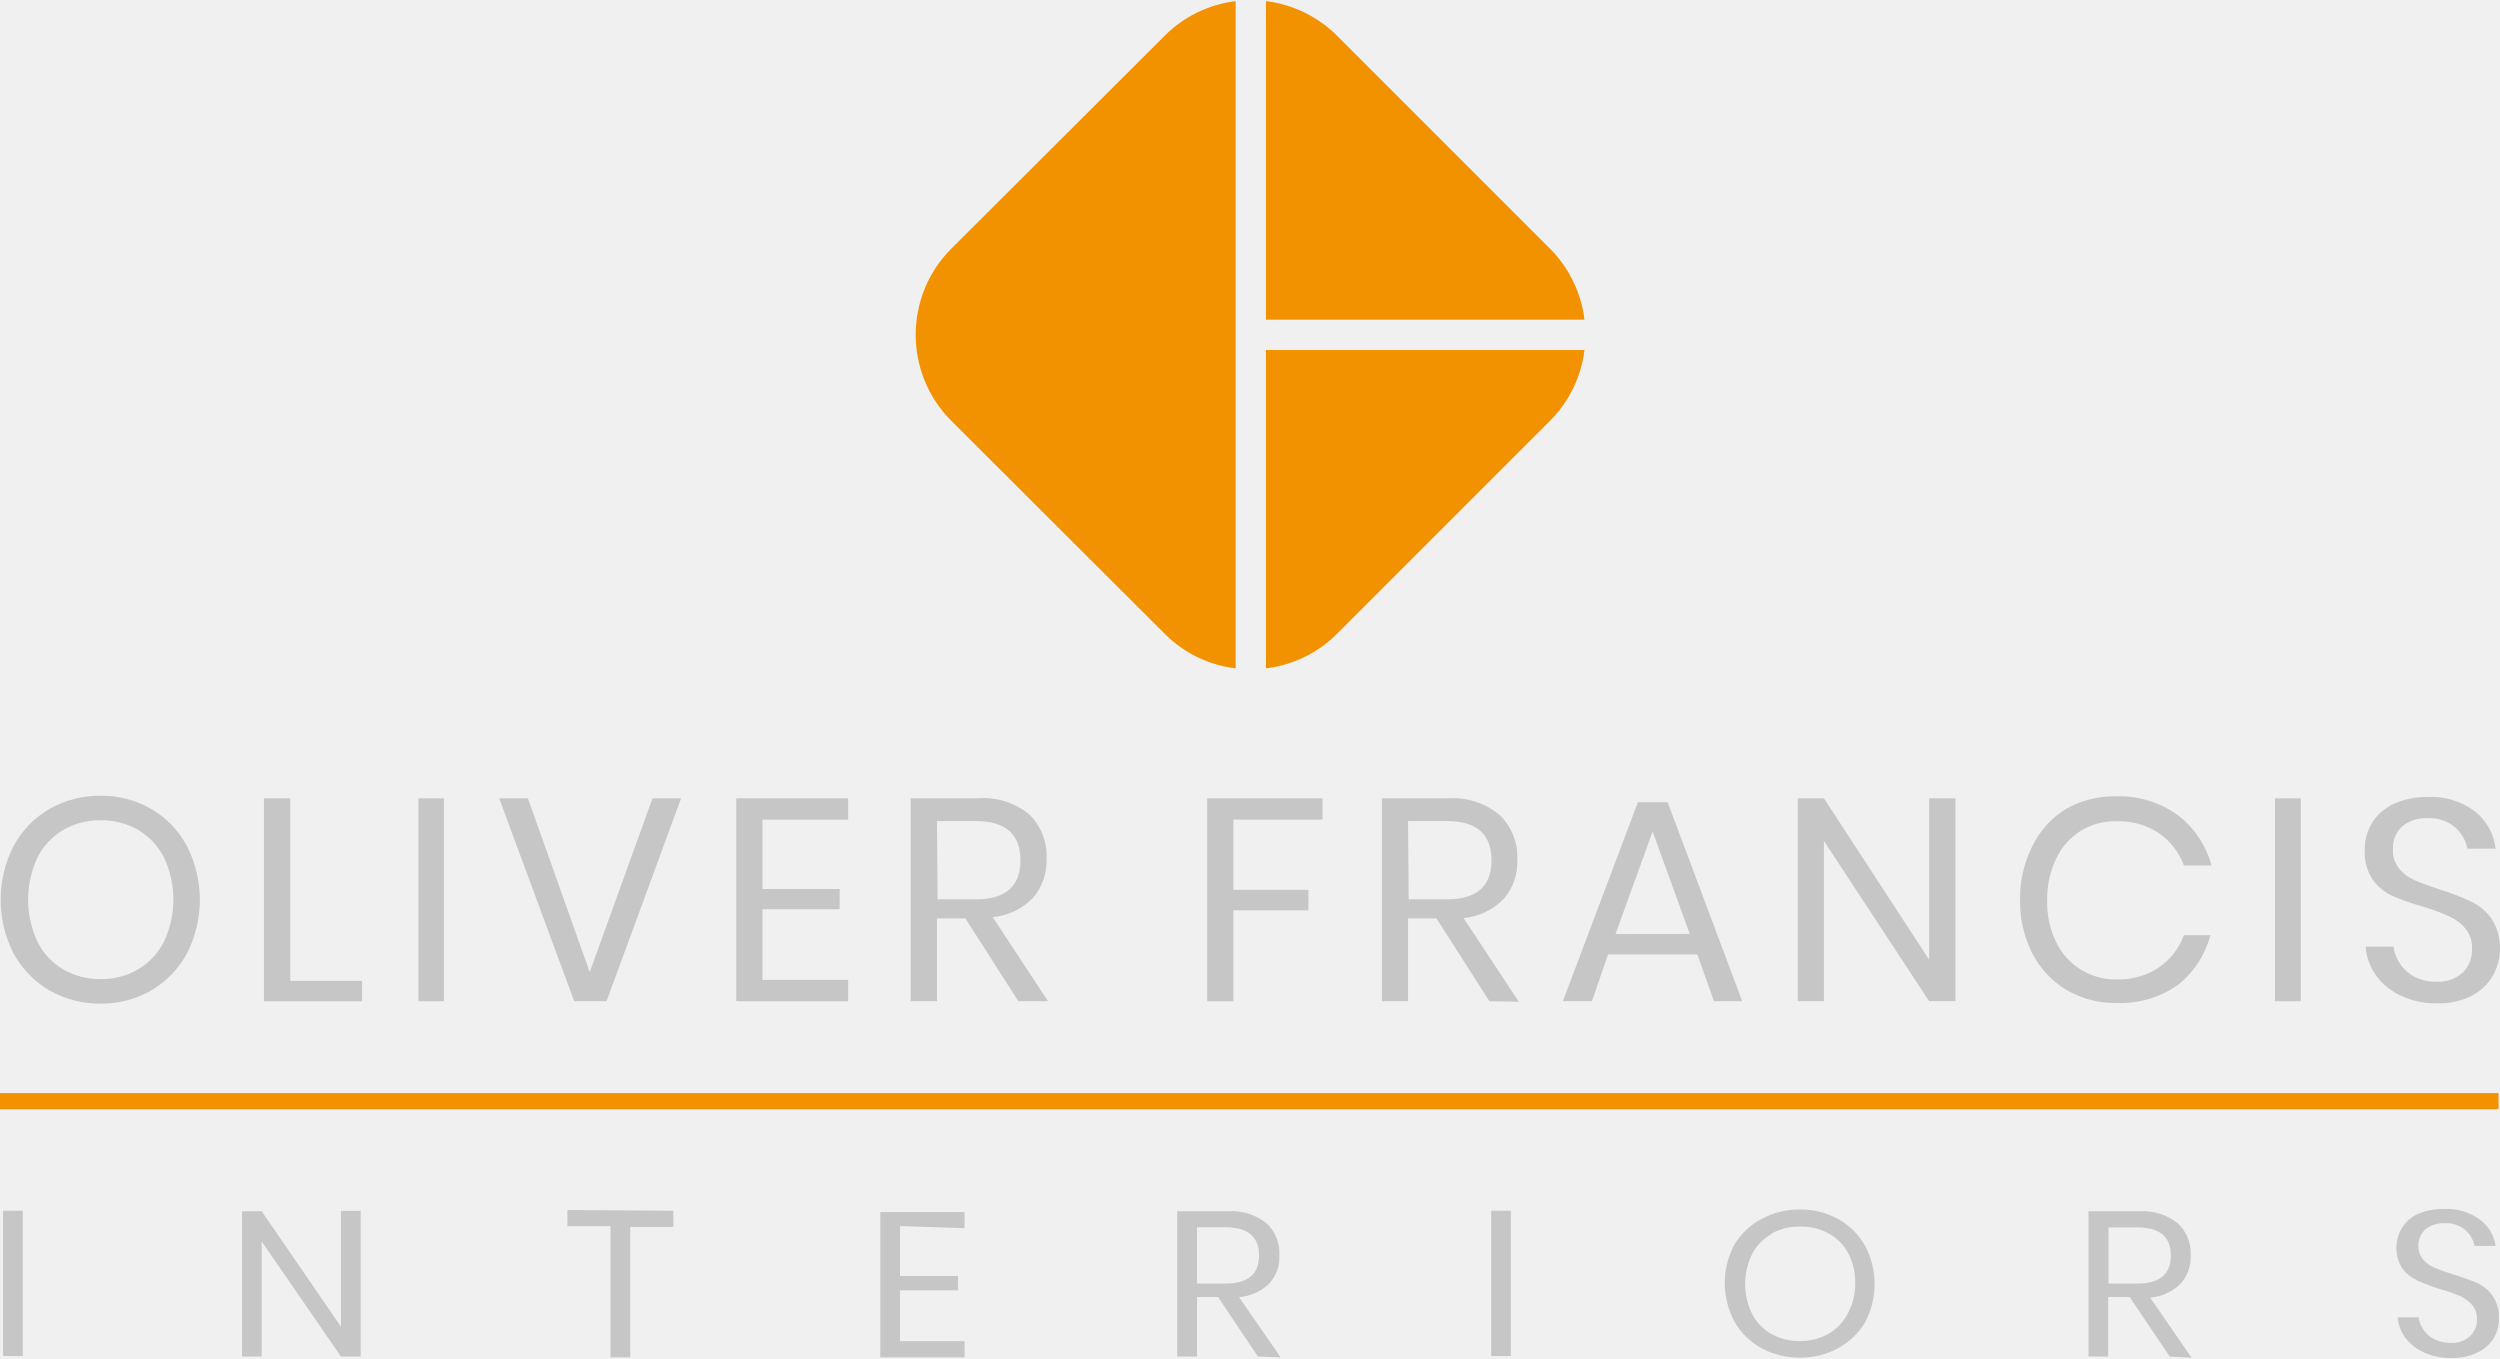
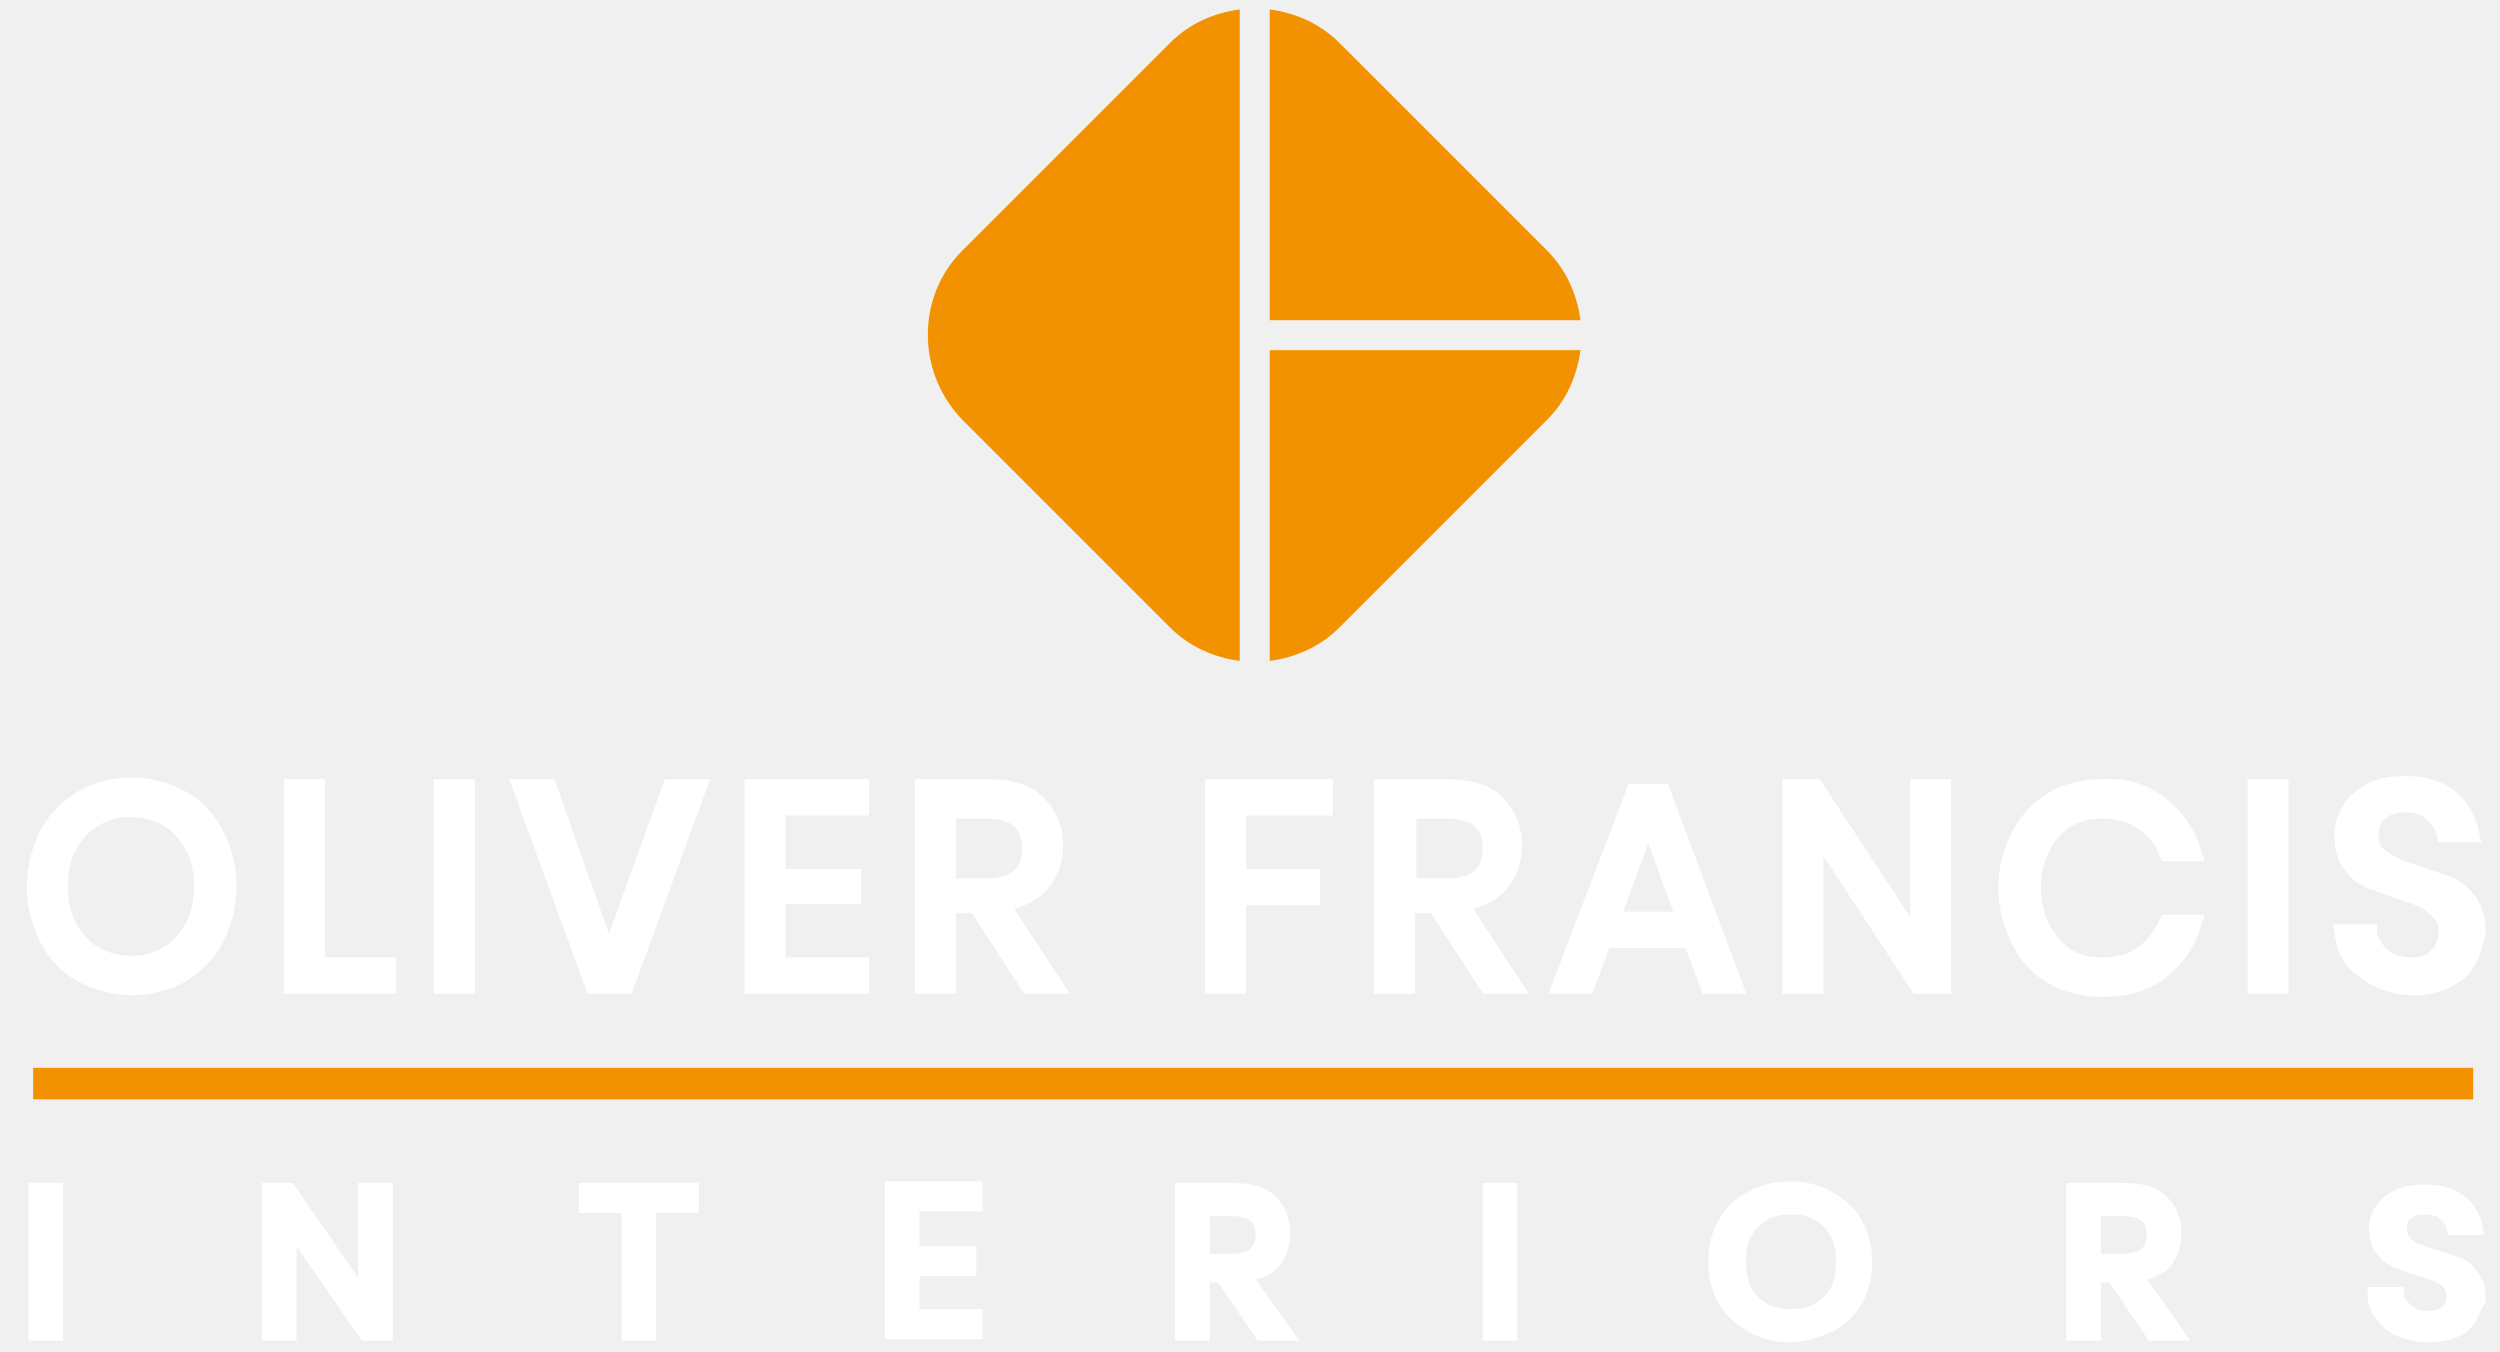
- <svg xmlns="http://www.w3.org/2000/svg" id="e64fa7fe-a5bf-4b01-8b08-1de95cf79028" data-name="Layer 1" viewBox="0 0 154.86 84.13">
-   <defs>
-     <style>.eea92b31-b7cd-4c1d-affd-ca67f357d942{fill:#c6c6c6;}.fb77db30-16ac-4380-a758-cf655300ab0c{fill:#f39200;}.be05bbb2-d6e5-469a-a943-fd2922547c8f{fill:none;stroke:#f39200;stroke-miterlimit:10;}</style>
-   </defs>
-   <path class="eea92b31-b7cd-4c1d-affd-ca67f357d942" d="M11.45,50.6a5.83,5.83,0,0,1,2.21,2.3,7.31,7.31,0,0,1,0,6.65,5.93,5.93,0,0,1-2.21,2.29,6.15,6.15,0,0,1-3.14.82,6.29,6.29,0,0,1-3.17-.82,6,6,0,0,1-2.22-2.29,7.31,7.31,0,0,1,0-6.65,5.85,5.85,0,0,1,2.22-2.3,6.29,6.29,0,0,1,3.17-.82A6.15,6.15,0,0,1,11.45,50.6ZM6,51.9a4.13,4.13,0,0,0-1.6,1.71,6.14,6.14,0,0,0,0,5.21A4,4,0,0,0,6,60.54a4.52,4.52,0,0,0,2.33.6,4.43,4.43,0,0,0,2.31-.61,4.16,4.16,0,0,0,1.6-1.72,6.12,6.12,0,0,0,0-5.2,4.2,4.2,0,0,0-1.6-1.71,4.52,4.52,0,0,0-2.31-.6A4.52,4.52,0,0,0,6,51.9Z" transform="translate(-2.08 -0.49)" />
-   <path class="eea92b31-b7cd-4c1d-affd-ca67f357d942" d="M20.06,61.25h4.45v1.26H18.43V49.94h1.63Z" transform="translate(-2.08 -0.49)" />
-   <path class="eea92b31-b7cd-4c1d-affd-ca67f357d942" d="M29.58,49.94V62.51H28V49.94Z" transform="translate(-2.08 -0.49)" />
-   <path class="eea92b31-b7cd-4c1d-affd-ca67f357d942" d="M34.78,49.94l3.83,10.77L42.5,49.94h1.77L39.65,62.51h-2L33,49.94Z" transform="translate(-2.08 -0.49)" />
-   <path class="eea92b31-b7cd-4c1d-affd-ca67f357d942" d="M49.31,51.26v4.3h4.78v1.25H49.31v4.38h5.31v1.32H47.69V49.94h6.93v1.32Z" transform="translate(-2.08 -0.49)" />
-   <path class="eea92b31-b7cd-4c1d-affd-ca67f357d942" d="M65.16,62.51l-3.28-5.13H60.12v5.13H58.49V49.94h4.14a4.48,4.48,0,0,1,3.21,1,3.6,3.6,0,0,1,1.07,2.72,3.54,3.54,0,0,1-.86,2.47,4,4,0,0,1-2.48,1.17L67,62.51Zm-5-6.31h2.37c1.84,0,2.76-.81,2.76-2.42s-.92-2.43-2.76-2.43H60.12Z" transform="translate(-2.08 -0.49)" />
-   <path class="eea92b31-b7cd-4c1d-affd-ca67f357d942" d="M84,49.94v1.32H78.48v4.35h4.65v1.27H78.48v5.63H76.86V49.94Z" transform="translate(-2.08 -0.49)" />
-   <path class="eea92b31-b7cd-4c1d-affd-ca67f357d942" d="M94.34,62.51l-3.28-5.13H89.3v5.13H87.68V49.94h4.13A4.48,4.48,0,0,1,95,51a3.6,3.6,0,0,1,1.07,2.72,3.49,3.49,0,0,1-.86,2.47,4,4,0,0,1-2.47,1.17l3.42,5.18Zm-5-6.31h2.37c1.84,0,2.76-.81,2.76-2.42s-.92-2.43-2.76-2.43H89.3Z" transform="translate(-2.08 -0.49)" />
-   <path class="eea92b31-b7cd-4c1d-affd-ca67f357d942" d="M107.22,59.61h-5.53l-1,2.9H98.89l4.65-12.33h1.84L110,62.51h-1.75Zm-.47-1.27L104.45,52l-2.3,6.35Z" transform="translate(-2.08 -0.49)" />
-   <path class="eea92b31-b7cd-4c1d-affd-ca67f357d942" d="M123.21,62.51h-1.63l-6.52-9.93v9.93h-1.62V49.94h1.62l6.52,10v-10h1.63Z" transform="translate(-2.08 -0.49)" />
-   <path class="eea92b31-b7cd-4c1d-affd-ca67f357d942" d="M137,51a5.79,5.79,0,0,1,2.07,3.1h-1.71a4.15,4.15,0,0,0-1.55-2,4.47,4.47,0,0,0-2.62-.74,4,4,0,0,0-3.74,2.31,5.77,5.77,0,0,0-.56,2.61,5.64,5.64,0,0,0,.56,2.58,4.08,4.08,0,0,0,3.74,2.3,4.47,4.47,0,0,0,2.62-.74,4.18,4.18,0,0,0,1.55-2H139A5.8,5.8,0,0,1,137,61.49a6.15,6.15,0,0,1-3.8,1.13,6,6,0,0,1-3.12-.81,5.68,5.68,0,0,1-2.11-2.26,7.14,7.14,0,0,1-.76-3.31,7.24,7.24,0,0,1,.76-3.34A5.64,5.64,0,0,1,130,50.63a6,6,0,0,1,3.12-.81A6.15,6.15,0,0,1,137,51Z" transform="translate(-2.08 -0.49)" />
-   <path class="eea92b31-b7cd-4c1d-affd-ca67f357d942" d="M144.6,49.94V62.51H143V49.94Z" transform="translate(-2.08 -0.49)" />
-   <path class="eea92b31-b7cd-4c1d-affd-ca67f357d942" d="M156.51,60.91a3.27,3.27,0,0,1-1.3,1.25,4.42,4.42,0,0,1-2.16.48,5.09,5.09,0,0,1-2.22-.46,4,4,0,0,1-1.55-1.24,3.53,3.53,0,0,1-.67-1.81h1.73a2.51,2.51,0,0,0,.37,1,2.33,2.33,0,0,0,.89.84,2.76,2.76,0,0,0,1.4.33,2.23,2.23,0,0,0,1.64-.57,2,2,0,0,0,.57-1.47,1.9,1.9,0,0,0-.4-1.24,2.85,2.85,0,0,0-1-.76,13.26,13.26,0,0,0-1.61-.6A16.46,16.46,0,0,1,150.3,56a3.15,3.15,0,0,1-1.23-1,3,3,0,0,1-.51-1.84,3.23,3.23,0,0,1,.47-1.73,3.17,3.17,0,0,1,1.36-1.16,4.9,4.9,0,0,1,2.07-.41,4.45,4.45,0,0,1,2.94.9,3.45,3.45,0,0,1,1.27,2.3h-1.75a2.36,2.36,0,0,0-.76-1.32,2.43,2.43,0,0,0-1.7-.57,2.33,2.33,0,0,0-1.57.5,1.81,1.81,0,0,0-.58,1.44,1.73,1.73,0,0,0,.38,1.18,2.53,2.53,0,0,0,.95.72c.38.17.91.36,1.57.58a15,15,0,0,1,1.95.75,3.22,3.22,0,0,1,1.26,1.07,3.28,3.28,0,0,1,.52,1.92A3.39,3.39,0,0,1,156.51,60.91Z" transform="translate(-2.08 -0.49)" />
-   <path class="eea92b31-b7cd-4c1d-affd-ca67f357d942" d="M3.49,75.49v9H2.27v-9Z" transform="translate(-2.08 -0.49)" />
-   <path class="eea92b31-b7cd-4c1d-affd-ca67f357d942" d="M24.42,84.52H23.2l-4.91-7.13v7.13H17.07v-9h1.22l4.91,7.15V75.49h1.22Z" transform="translate(-2.08 -0.49)" />
-   <path class="eea92b31-b7cd-4c1d-affd-ca67f357d942" d="M43.79,75.49v1H41.12v8.08H39.9V76.44H37.23v-1Z" transform="translate(-2.08 -0.49)" />
-   <path class="eea92b31-b7cd-4c1d-affd-ca67f357d942" d="M57.83,76.44v3.09h3.59v.89H57.83v3.15h4v1H56.61v-9h5.22v1Z" transform="translate(-2.08 -0.49)" />
-   <path class="eea92b31-b7cd-4c1d-affd-ca67f357d942" d="M80,84.52l-2.47-3.69H76.23v3.69H75v-9h3.11a3.49,3.49,0,0,1,2.42.74,2.53,2.53,0,0,1,.8,2A2.42,2.42,0,0,1,80.7,80a3.05,3.05,0,0,1-1.87.84l2.58,3.73ZM76.23,80H78q2.07,0,2.07-1.74T78,76.51H76.23Z" transform="translate(-2.08 -0.49)" />
-   <path class="eea92b31-b7cd-4c1d-affd-ca67f357d942" d="M95.67,75.49v9H94.45v-9Z" transform="translate(-2.08 -0.49)" />
-   <path class="eea92b31-b7cd-4c1d-affd-ca67f357d942" d="M115.94,76a4.36,4.36,0,0,1,1.66,1.64,5.06,5.06,0,0,1,0,4.78A4.36,4.36,0,0,1,115.94,84a4.79,4.79,0,0,1-2.37.59,4.88,4.88,0,0,1-2.38-.59,4.31,4.31,0,0,1-1.67-1.64,5.06,5.06,0,0,1,0-4.78A4.31,4.31,0,0,1,111.19,76a4.88,4.88,0,0,1,2.38-.59A4.79,4.79,0,0,1,115.94,76Zm-4.12.93a3,3,0,0,0-1.2,1.22,4.22,4.22,0,0,0,0,3.75,3,3,0,0,0,1.2,1.23,3.52,3.52,0,0,0,1.75.43,3.45,3.45,0,0,0,1.74-.43,3.08,3.08,0,0,0,1.21-1.24A3.81,3.81,0,0,0,117,80a3.89,3.89,0,0,0-.43-1.88,3,3,0,0,0-1.21-1.22,3.45,3.45,0,0,0-1.74-.43A3.52,3.52,0,0,0,111.82,76.9Z" transform="translate(-2.08 -0.49)" />
-   <path class="eea92b31-b7cd-4c1d-affd-ca67f357d942" d="M136.48,84.52,134,80.83h-1.33v3.69h-1.22v-9h3.11a3.46,3.46,0,0,1,2.41.74,2.51,2.51,0,0,1,.81,2,2.43,2.43,0,0,1-.65,1.77,3,3,0,0,1-1.86.84l2.57,3.73ZM132.69,80h1.78c1.39,0,2.08-.58,2.08-1.74s-.69-1.74-2.08-1.74h-1.78Z" transform="translate(-2.08 -0.49)" />
-   <path class="eea92b31-b7cd-4c1d-affd-ca67f357d942" d="M156.56,83.37a2.37,2.37,0,0,1-1,.89,3.44,3.44,0,0,1-1.62.35,4,4,0,0,1-1.67-.33,2.94,2.94,0,0,1-1.17-.89,2.45,2.45,0,0,1-.5-1.3h1.3a1.69,1.69,0,0,0,.28.74,1.73,1.73,0,0,0,.67.61,2.26,2.26,0,0,0,1,.23,1.66,1.66,0,0,0,1.23-.41,1.37,1.37,0,0,0,.43-1.05,1.31,1.31,0,0,0-.3-.89,2.27,2.27,0,0,0-.74-.55,10.8,10.8,0,0,0-1.21-.42,11.89,11.89,0,0,1-1.44-.54,2.45,2.45,0,0,1-.93-.74,2.4,2.4,0,0,1,0-2.56,2.28,2.28,0,0,1,1-.84,4,4,0,0,1,1.57-.29,3.46,3.46,0,0,1,2.21.64,2.45,2.45,0,0,1,1,1.65h-1.31a1.72,1.72,0,0,0-.58-1,1.88,1.88,0,0,0-1.27-.41,1.81,1.81,0,0,0-1.18.37,1.4,1.4,0,0,0-.16,1.88,1.89,1.89,0,0,0,.72.51,12.22,12.22,0,0,0,1.18.42,15.12,15.12,0,0,1,1.47.53,2.44,2.44,0,0,1,.94.78,2.24,2.24,0,0,1,.39,1.38A2.29,2.29,0,0,1,156.56,83.37Z" transform="translate(-2.08 -0.49)" />
-   <path class="fb77db30-16ac-4380-a758-cf655300ab0c" d="M79.56.49Z" transform="translate(-2.08 -0.49)" />
-   <path class="fb77db30-16ac-4380-a758-cf655300ab0c" d="M80.5,20.29h19.73A7.53,7.53,0,0,0,98.1,15.9L84.89,2.69A7.53,7.53,0,0,0,80.5.56Z" transform="translate(-2.08 -0.49)" />
-   <path class="fb77db30-16ac-4380-a758-cf655300ab0c" d="M80.5,22.17V41.89a7.47,7.47,0,0,0,4.39-2.13L98.1,26.55a7.5,7.5,0,0,0,2.13-4.38Z" transform="translate(-2.08 -0.49)" />
-   <path class="fb77db30-16ac-4380-a758-cf655300ab0c" d="M78.62,22.17V.56a7.47,7.47,0,0,0-4.38,2.13L61,15.9a7.55,7.55,0,0,0,0,10.65L74.24,39.76a7.41,7.41,0,0,0,4.38,2.13Z" transform="translate(-2.08 -0.49)" />
-   <line class="be05bbb2-d6e5-469a-a943-fd2922547c8f" y1="68.21" x2="154.77" y2="68.21" />
+ <svg xmlns="http://www.w3.org/2000/svg" version="1.1" id="Layer_1" x="0px" y="0px" viewBox="0 0 158.5 85.7" style="enable-background:new 0 0 158.5 85.7;" xml:space="preserve">
+   <style type="text/css">
+ 	.st0{fill:#FFFFFF;stroke:#FFFFFF;stroke-miterlimit:10;}
+ 	.st1{fill:#F39200;}
+ 	.st2{fill:none;stroke:#F39200;stroke-width:2;stroke-miterlimit:10;}
+ </style>
+   <g>
+     <g>
+       <g>
+         <path class="st0" d="M11.5,50.6c0.9,0.5,1.7,1.3,2.2,2.3c0.5,1,0.8,2.1,0.8,3.3c0,1.2-0.3,2.3-0.8,3.3c-0.5,1-1.3,1.7-2.2,2.3     c-0.9,0.5-2,0.8-3.1,0.8c-1.2,0-2.2-0.3-3.2-0.8c-0.9-0.5-1.7-1.3-2.2-2.3c-0.5-1-0.8-2.1-0.8-3.3c0-1.2,0.3-2.3,0.8-3.3     s1.3-1.7,2.2-2.3c0.9-0.5,2-0.8,3.2-0.8C9.5,49.8,10.5,50.1,11.5,50.6z M6,51.9c-0.7,0.4-1.2,1-1.6,1.7c-0.4,0.7-0.6,1.6-0.6,2.6     c0,1,0.2,1.9,0.6,2.6c0.4,0.7,0.9,1.3,1.6,1.7c0.7,0.4,1.5,0.6,2.3,0.6c0.9,0,1.6-0.2,2.3-0.6c0.7-0.4,1.2-1,1.6-1.7     c0.4-0.7,0.6-1.6,0.6-2.6c0-1-0.2-1.9-0.6-2.6c-0.4-0.7-0.9-1.3-1.6-1.7c-0.7-0.4-1.5-0.6-2.3-0.6C7.4,51.3,6.7,51.5,6,51.9z" />
+         <path class="st0" d="M20.1,61.2h4.5v1.3h-6.1V49.9h1.6V61.2z" />
+         <path class="st0" d="M29.6,49.9v12.6H28V49.9H29.6z" />
+         <path class="st0" d="M34.8,49.9l3.8,10.8l3.9-10.8h1.8l-4.6,12.6h-2.1L33,49.9H34.8z" />
+         <path class="st0" d="M49.3,51.3v4.3h4.8v1.2h-4.8v4.4h5.3v1.3h-6.9V49.9h6.9v1.3H49.3z" />
+         <path class="st0" d="M65.2,62.5l-3.3-5.1h-1.8v5.1h-1.6V49.9h4.1c1.4,0,2.5,0.3,3.2,1c0.7,0.7,1.1,1.6,1.1,2.7     c0,1-0.3,1.8-0.9,2.5c-0.6,0.6-1.4,1-2.5,1.2l3.4,5.2H65.2z M60.1,56.2h2.4c1.8,0,2.8-0.8,2.8-2.4c0-1.6-0.9-2.4-2.8-2.4h-2.4     V56.2z" />
+         <path class="st0" d="M84,49.9v1.3h-5.5v4.4h4.7v1.3h-4.7v5.6h-1.6V49.9H84z" />
+         <path class="st0" d="M94.3,62.5l-3.3-5.1h-1.8v5.1h-1.6V49.9h4.1c1.4,0,2.5,0.3,3.2,1c0.7,0.7,1.1,1.6,1.1,2.7     c0,1-0.3,1.8-0.9,2.5c-0.6,0.6-1.4,1-2.5,1.2l3.4,5.2H94.3z M89.3,56.2h2.4c1.8,0,2.8-0.8,2.8-2.4c0-1.6-0.9-2.4-2.8-2.4h-2.4     V56.2z" />
+         <path class="st0" d="M107.2,59.6h-5.5l-1.1,2.9h-1.7l4.7-12.3h1.8l4.6,12.3h-1.7L107.2,59.6z M106.8,58.3l-2.3-6.3l-2.3,6.3     H106.8z" />
+         <path class="st0" d="M123.2,62.5h-1.6l-6.5-9.9v9.9h-1.6V49.9h1.6l6.5,9.9v-9.9h1.6V62.5z" />
+         <path class="st0" d="M137,51c1,0.8,1.7,1.8,2.1,3.1h-1.7c-0.3-0.8-0.8-1.5-1.6-2c-0.7-0.5-1.6-0.7-2.6-0.7     c-0.8,0-1.6,0.2-2.2,0.6c-0.6,0.4-1.2,1-1.5,1.7c-0.4,0.7-0.6,1.6-0.6,2.6c0,1,0.2,1.8,0.6,2.6c0.4,0.7,0.9,1.3,1.5,1.7     c0.6,0.4,1.4,0.6,2.2,0.6c1,0,1.9-0.2,2.6-0.7c0.7-0.5,1.2-1.2,1.6-2h1.7c-0.4,1.3-1.1,2.3-2.1,3.1c-1,0.8-2.3,1.1-3.8,1.1     c-1.2,0-2.2-0.3-3.1-0.8s-1.6-1.3-2.1-2.3c-0.5-1-0.8-2.1-0.8-3.3c0-1.2,0.3-2.4,0.8-3.3c0.5-1,1.2-1.7,2.1-2.3     c0.9-0.5,1.9-0.8,3.1-0.8C134.7,49.8,136,50.2,137,51z" />
+         <path class="st0" d="M144.6,49.9v12.6H143V49.9H144.6z" />
+         <path class="st0" d="M156.5,60.9c-0.3,0.5-0.7,0.9-1.3,1.2c-0.6,0.3-1.3,0.5-2.2,0.5c-0.8,0-1.6-0.2-2.2-0.5     c-0.6-0.3-1.2-0.7-1.6-1.2c-0.4-0.5-0.6-1.1-0.7-1.8h1.7c0,0.4,0.2,0.7,0.4,1c0.2,0.3,0.5,0.6,0.9,0.8c0.4,0.2,0.9,0.3,1.4,0.3     c0.7,0,1.3-0.2,1.6-0.6c0.4-0.4,0.6-0.9,0.6-1.5c0-0.5-0.1-0.9-0.4-1.2c-0.3-0.3-0.6-0.6-1-0.8c-0.4-0.2-0.9-0.4-1.6-0.6     c-0.8-0.3-1.4-0.5-1.9-0.7s-0.9-0.6-1.2-1s-0.5-1.1-0.5-1.8c0-0.7,0.2-1.2,0.5-1.7c0.3-0.5,0.8-0.9,1.4-1.2     c0.6-0.3,1.3-0.4,2.1-0.4c1.2,0,2.2,0.3,2.9,0.9c0.7,0.6,1.1,1.4,1.3,2.3h-1.7c-0.1-0.5-0.4-0.9-0.8-1.3c-0.4-0.4-1-0.6-1.7-0.6     c-0.7,0-1.2,0.2-1.6,0.5c-0.4,0.3-0.6,0.8-0.6,1.4c0,0.5,0.1,0.9,0.4,1.2c0.3,0.3,0.6,0.5,1,0.7c0.4,0.2,0.9,0.4,1.6,0.6     c0.8,0.3,1.5,0.5,2,0.7c0.5,0.2,0.9,0.6,1.3,1.1c0.3,0.5,0.5,1.1,0.5,1.9C156.9,59.8,156.8,60.4,156.5,60.9z" />
+       </g>
+       <g>
+         <path class="st0" d="M3.5,75.5v9H2.3v-9H3.5z" />
+         <path class="st0" d="M24.4,84.5h-1.2l-4.9-7.1v7.1h-1.2v-9h1.2l4.9,7.1v-7.1h1.2V84.5z" />
+         <path class="st0" d="M43.8,75.5v0.9h-2.7v8.1h-1.2v-8.1h-2.7v-0.9H43.8z" />
+         <path class="st0" d="M57.8,76.4v3.1h3.6v0.9h-3.6v3.1h4v0.9h-5.2v-9h5.2v0.9H57.8z" />
+         <path class="st0" d="M80,84.5l-2.5-3.7h-1.3v3.7H75v-9h3.1c1.1,0,1.9,0.2,2.4,0.7c0.5,0.5,0.8,1.1,0.8,2c0,0.7-0.2,1.3-0.6,1.8     c-0.4,0.4-1.1,0.7-1.9,0.8l2.6,3.7H80z M76.2,80H78c1.4,0,2.1-0.6,2.1-1.7c0-1.2-0.7-1.7-2.1-1.7h-1.8V80z" />
+         <path class="st0" d="M95.7,75.5v9h-1.2v-9H95.7z" />
+         <path class="st0" d="M115.9,76c0.7,0.4,1.3,0.9,1.7,1.6s0.6,1.5,0.6,2.4c0,0.9-0.2,1.7-0.6,2.4s-1,1.3-1.7,1.6s-1.5,0.6-2.4,0.6     c-0.9,0-1.7-0.2-2.4-0.6s-1.3-0.9-1.7-1.6s-0.6-1.5-0.6-2.4c0-0.9,0.2-1.7,0.6-2.4s1-1.3,1.7-1.6c0.7-0.4,1.5-0.6,2.4-0.6     C114.4,75.4,115.2,75.6,115.9,76z M111.8,76.9c-0.5,0.3-0.9,0.7-1.2,1.2c-0.3,0.5-0.4,1.2-0.4,1.9c0,0.7,0.1,1.3,0.4,1.9     c0.3,0.5,0.7,0.9,1.2,1.2c0.5,0.3,1.1,0.4,1.8,0.4c0.6,0,1.2-0.1,1.7-0.4c0.5-0.3,0.9-0.7,1.2-1.2c0.3-0.5,0.4-1.2,0.4-1.9     c0-0.7-0.1-1.3-0.4-1.9c-0.3-0.5-0.7-0.9-1.2-1.2c-0.5-0.3-1.1-0.4-1.7-0.4C112.9,76.5,112.3,76.6,111.8,76.9z" />
+         <path class="st0" d="M136.5,84.5l-2.5-3.7h-1.3v3.7h-1.2v-9h3.1c1.1,0,1.9,0.2,2.4,0.7c0.5,0.5,0.8,1.1,0.8,2     c0,0.7-0.2,1.3-0.6,1.8c-0.4,0.4-1.1,0.7-1.9,0.8l2.6,3.7H136.5z M132.7,80h1.8c1.4,0,2.1-0.6,2.1-1.7c0-1.2-0.7-1.7-2.1-1.7     h-1.8V80z" />
+         <path class="st0" d="M156.6,83.4c-0.2,0.4-0.5,0.7-1,0.9c-0.4,0.2-1,0.3-1.6,0.3c-0.6,0-1.2-0.1-1.7-0.3     c-0.5-0.2-0.9-0.5-1.2-0.9c-0.3-0.4-0.5-0.8-0.5-1.3h1.3c0,0.3,0.1,0.5,0.3,0.7s0.4,0.4,0.7,0.6c0.3,0.2,0.6,0.2,1.1,0.2     c0.5,0,0.9-0.1,1.2-0.4c0.3-0.3,0.4-0.6,0.4-1c0-0.4-0.1-0.7-0.3-0.9s-0.4-0.4-0.7-0.5c-0.3-0.1-0.7-0.3-1.2-0.4     c-0.6-0.2-1.1-0.4-1.4-0.5c-0.4-0.2-0.7-0.4-0.9-0.7c-0.3-0.3-0.4-0.8-0.4-1.3c0-0.5,0.1-0.9,0.4-1.2c0.2-0.4,0.6-0.6,1-0.8     s1-0.3,1.6-0.3c0.9,0,1.7,0.2,2.2,0.6c0.5,0.4,0.9,1,1,1.6h-1.3c-0.1-0.4-0.3-0.7-0.6-0.9c-0.3-0.3-0.7-0.4-1.3-0.4     c-0.5,0-0.9,0.1-1.2,0.4c-0.3,0.2-0.4,0.6-0.4,1c0,0.3,0.1,0.6,0.3,0.9c0.2,0.2,0.4,0.4,0.7,0.5s0.7,0.3,1.2,0.4     c0.6,0.2,1.1,0.4,1.5,0.5c0.4,0.2,0.7,0.4,0.9,0.8c0.3,0.3,0.4,0.8,0.4,1.4C156.9,82.6,156.8,83,156.6,83.4z" />
+       </g>
+       <g>
+         <path class="st1" d="M79.6,0.5C79.6,0.5,79.6,0.5,79.6,0.5L79.6,0.5z" />
+         <path class="st1" d="M80.5,20.3h19.7c-0.2-1.6-0.9-3.2-2.1-4.4L84.9,2.7c-1.2-1.2-2.8-1.9-4.4-2.1V20.3z" />
+         <path class="st1" d="M80.5,22.2v19.7c1.6-0.2,3.2-0.9,4.4-2.1l13.2-13.2c1.2-1.2,1.9-2.8,2.1-4.4H80.5z" />
+         <path class="st1" d="M78.6,22.2v-0.9V0.6c-1.6,0.2-3.2,0.9-4.4,2.1L61,15.9c-2.9,2.9-2.9,7.7,0,10.7l13.2,13.2     c1.2,1.2,2.8,1.9,4.4,2.1V22.2z" />
+       </g>
+     </g>
+     <line class="st2" x1="2.1" y1="68.7" x2="156.8" y2="68.7" />
+   </g>
</svg>
